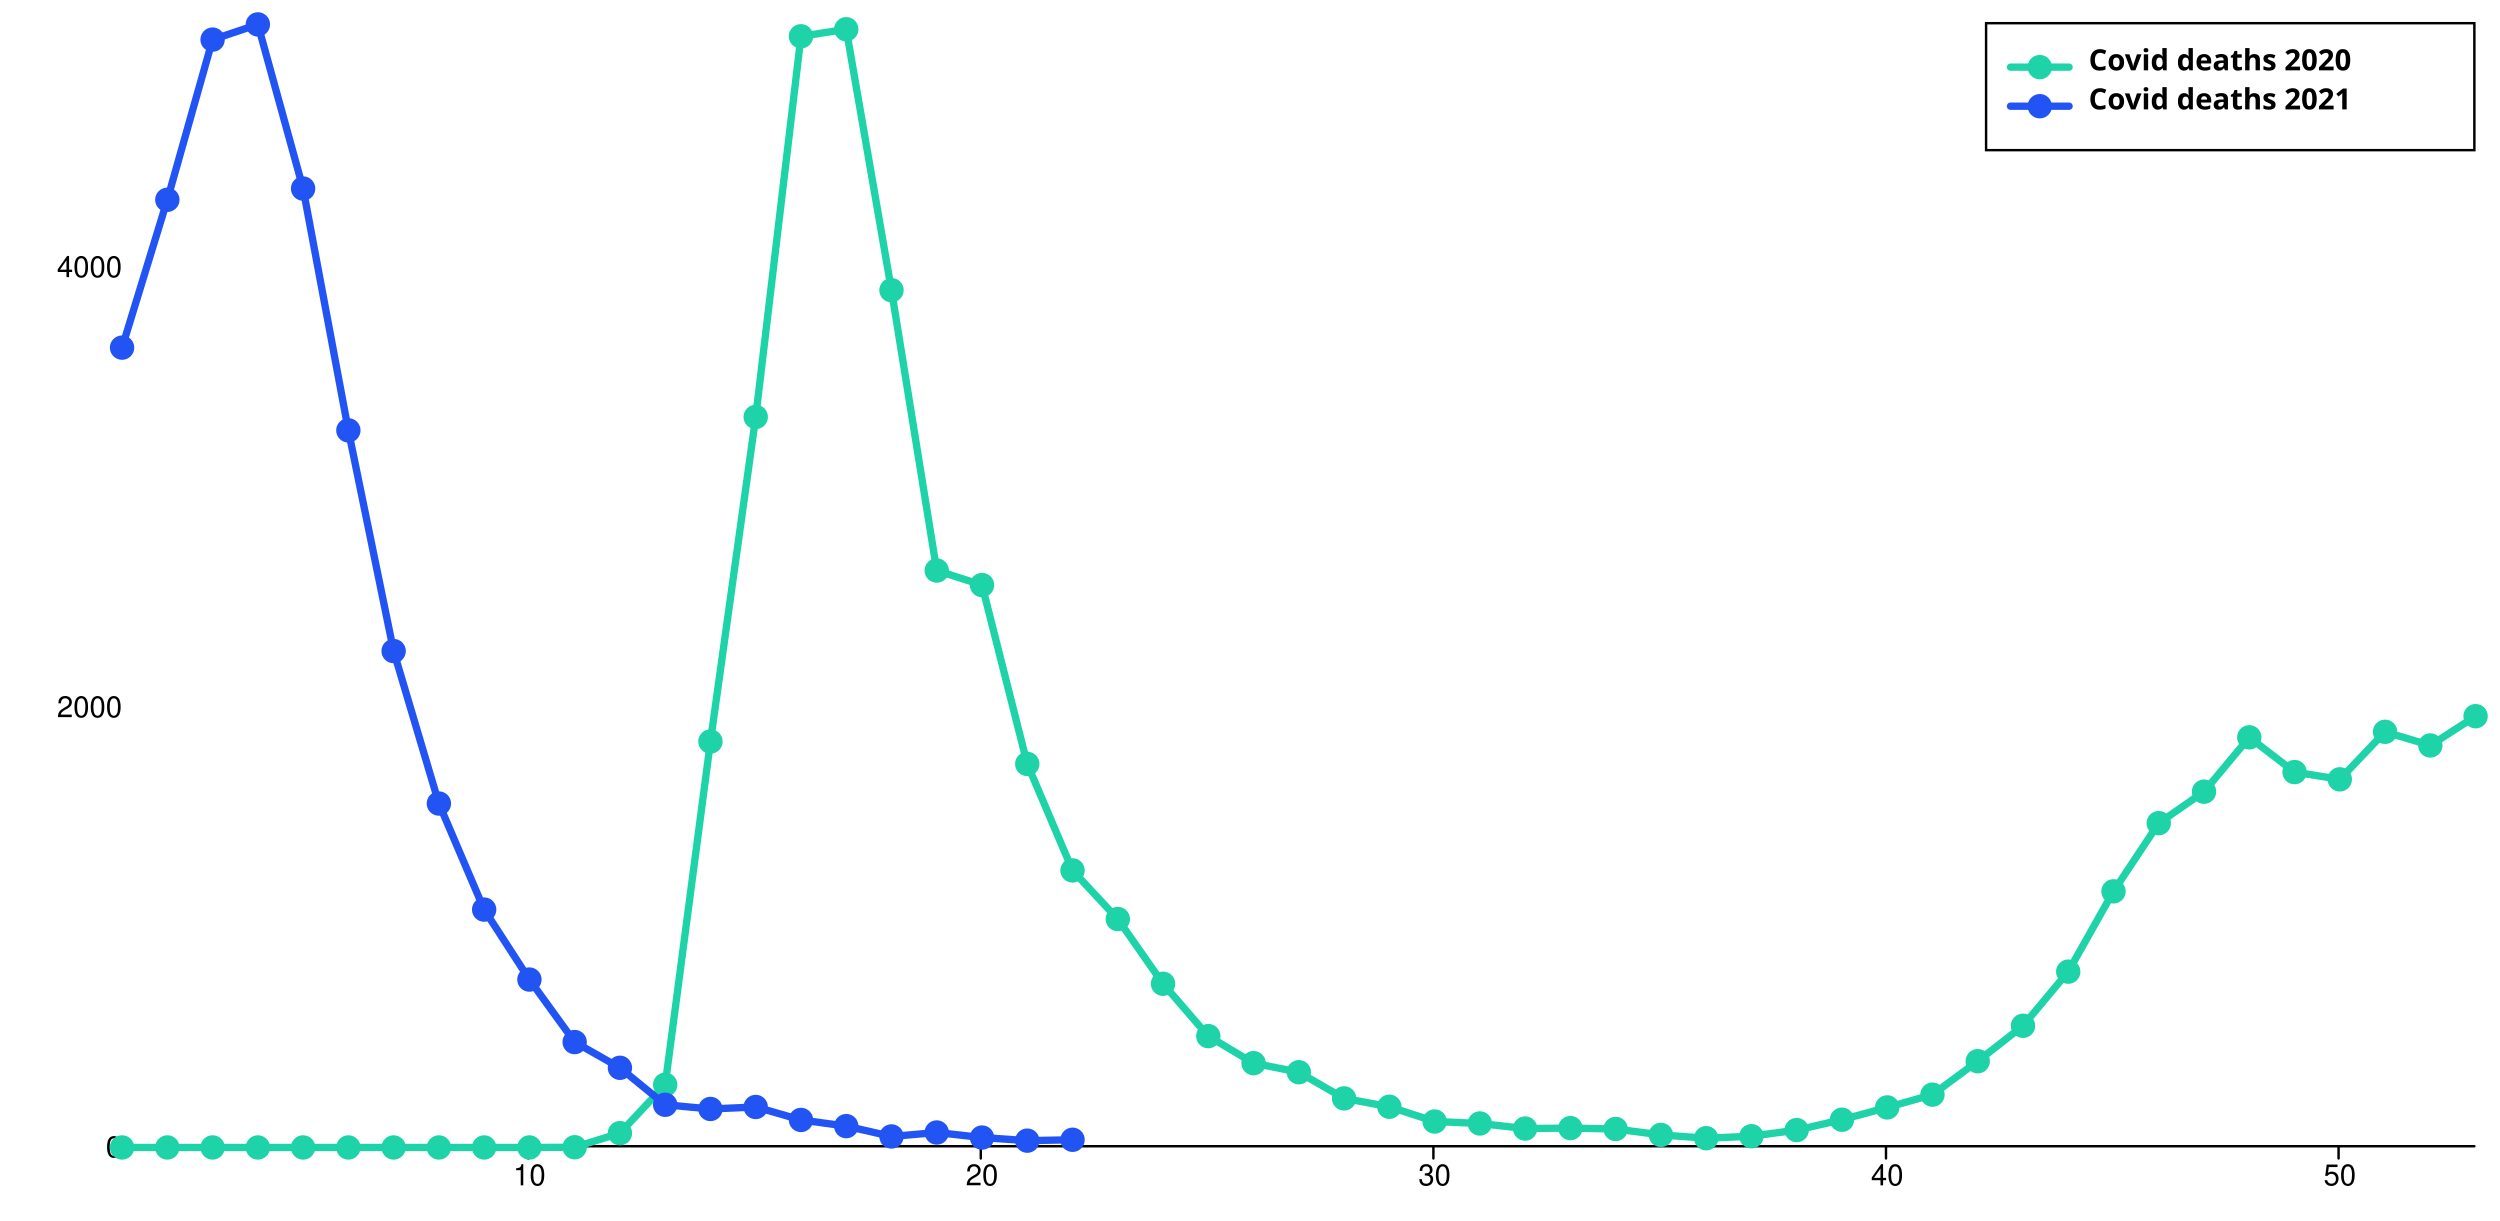
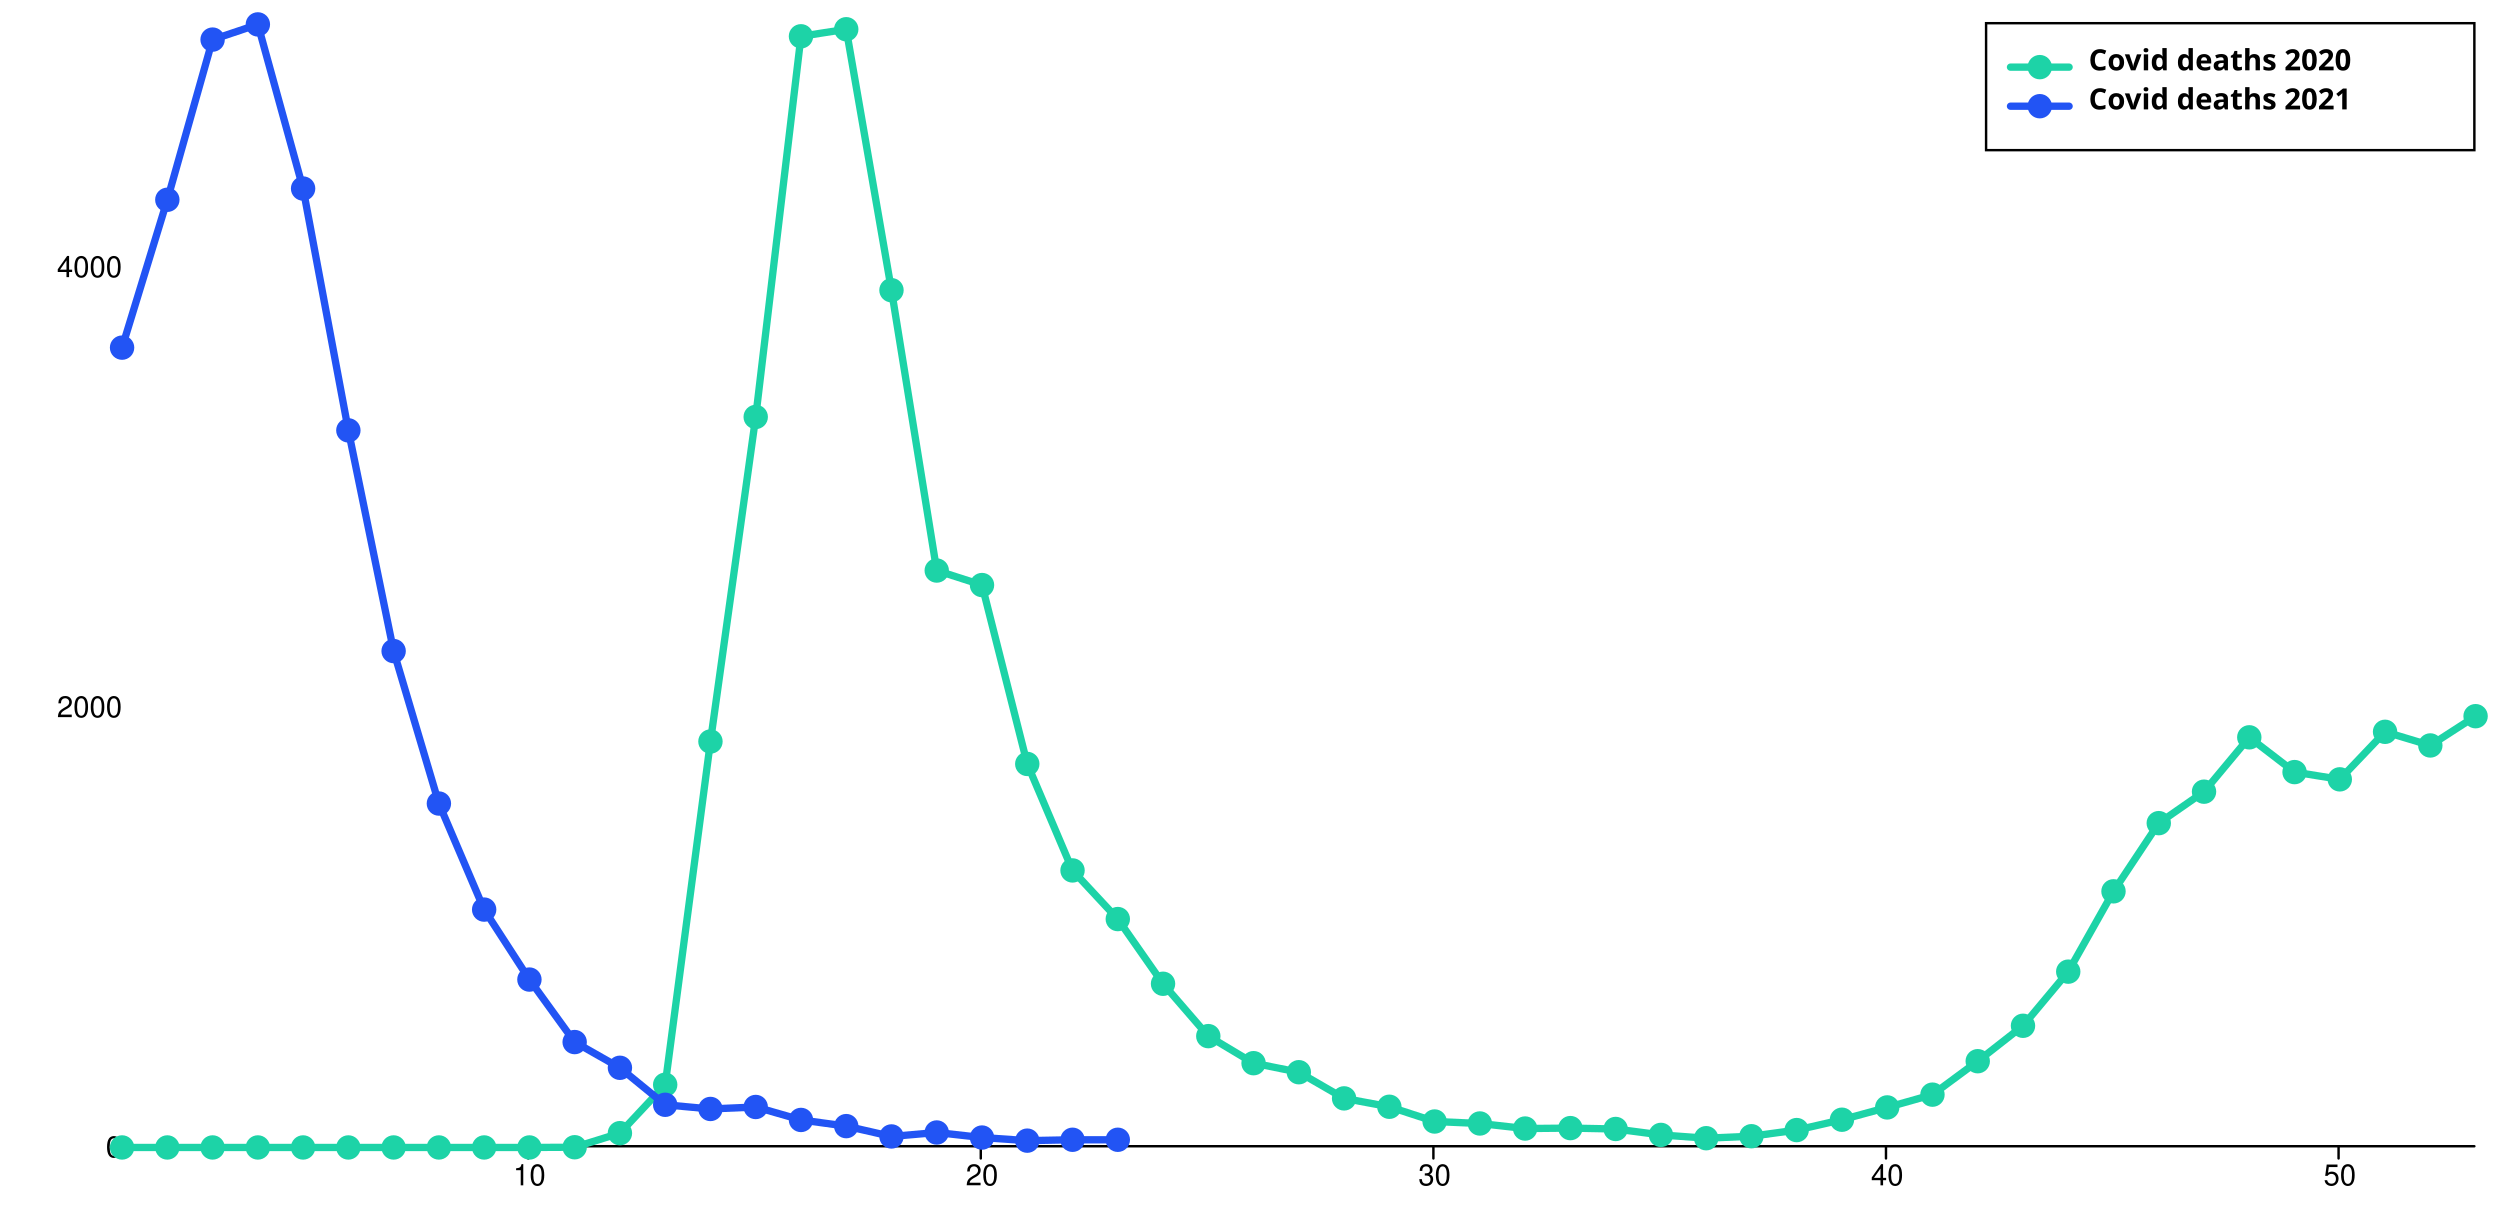
<svg xmlns="http://www.w3.org/2000/svg" width="1024" height="500" viewBox="0 0 1024 500" style="overflow:display" preserveAspectRatio="xMinYMin meet" overflow="visible">
  <defs>
    <style>
	.data-series path.line { fill-opacity: 0; stroke: black; }
	.data-series:hover path.line, .data-series.on path.line { cursor:pointer; }
	.data-series path.line.dotted { stroke-dasharray: 12 20 }
	#covid-deaths-2020-over80:hover path.line, #covid-deaths-2020-over80.on path.line { stroke-width: 5; }
	.data-series-0:hover circle, .data-series-0.on circle { display: inline; cursor:pointer; }
	#covid-deaths-2021-over80:hover path.line, #covid-deaths-2021-over80.on path.line { stroke-width: 5; }
	.data-series-1:hover circle, .data-series-1.on circle { display: inline; cursor:pointer; }
	.key rect { fill:transparent;stroke-width:1;stroke:black; }
	.key text { text-anchor:start;dominant-baseline:hanging;font-weight:bold;fill:black;stroke-width:0;font-family:sans-serif; }
	.graph-grid { font-family: "Helvetica Neue",Helvetica,Arial,"Lucida Grande",sans-serif; }
	.graph-grid line { stroke: black; stroke-width: 1; stroke-linecap: round; }
	.graph-grid.graph-grid-x text { text-anchor: middle; dominant-baseline: hanging; transform: translateY(10px); }
	.graph-grid.graph-grid-y text { text-anchor: end; dominant-baseline: middle; transform: translateX(-10px); }
	</style>
  </defs>
  <g class="graph-grid graph-grid-y">
    <line x1="49.50" y1="469.50" x2="1013.50" y2="469.50" data-left="50" />
    <text x="60" y="470" text-anchor="end">0</text>
    <text x="60" y="289.749" text-anchor="end">2000</text>
    <text x="60" y="109.498" text-anchor="end">4000</text>
    <text style="text-anchor:middle;dominant-baseline:hanging;font-weight:bold;transform: translateY(240px) rotate(-90deg);" />
  </g>
  <g class="graph-grid graph-grid-x">
    <line class="tick" x1="216.35" y1="469.50" x2="216.35" y2="474.50" />
    <text x="216.846" y="470" text-anchor="middle">10</text>
    <line class="tick" x1="401.73" y1="469.50" x2="401.73" y2="474.50" />
    <text x="402.231" y="470" text-anchor="middle">20</text>
    <line class="tick" x1="587.12" y1="469.50" x2="587.12" y2="474.50" />
    <text x="587.615" y="470" text-anchor="middle">30</text>
    <line class="tick" x1="772.50" y1="469.50" x2="772.50" y2="474.50" />
    <text x="773" y="470" text-anchor="middle">40</text>
    <line class="tick" x1="957.88" y1="469.50" x2="957.88" y2="474.50" />
    <text x="958.385" y="470" text-anchor="middle">50</text>
    <text style="text-anchor:middle;dominant-baseline:hanging;font-weight:bold;transform: translateY(240px) rotate(-90deg);" />
  </g>
  <g id="covid-deaths-2020-over80" class="data-series data-series-0">
    <path d="M 50.00,470.00L 68.54,470.00L 87.08,470.00L 105.62,470.00L 124.15,470.00L 142.69,470.00L 161.23,470.00L 179.77,470.00L 198.31,470.00L 216.85,470.00L 235.38,469.91L 253.92,464.14L 272.46,444.31L 291.00,303.72L 309.54,170.78L 328.08,14.87L 346.62,11.98L 365.15,118.87L 383.69,233.69L 402.23,239.64L 420.77,312.91L 439.31,356.53L 457.85,376.45L 476.38,402.95L 494.92,424.40L 513.46,435.48L 532.00,439.18L 550.54,449.90L 569.08,453.33L 587.62,459.37L 606.15,460.18L 624.69,462.25L 643.23,462.07L 661.77,462.43L 680.31,464.86L 698.85,466.21L 717.38,465.40L 735.92,462.88L 754.46,458.64L 773.00,453.60L 791.54,448.37L 810.08,434.67L 828.62,420.16L 847.15,397.99L 865.69,365.09L 884.23,337.16L 902.77,324.27L 921.31,302.01L 939.85,316.25L 958.38,319.22L 976.92,299.75L 995.46,305.34L 1014.00,293.35" class="line" style="stroke:#1DD3A7" stroke-width="3" stroke-linecap="round" />
    <circle cx="50.00" cy="470.00" data-y="0.00" data-x="1" r="5" fill="#1DD3A7" />
    <circle cx="68.54" cy="470.00" data-y="0.00" data-x="2" r="5" fill="#1DD3A7" />
    <circle cx="87.08" cy="470.00" data-y="0.00" data-x="3" r="5" fill="#1DD3A7" />
    <circle cx="105.62" cy="470.00" data-y="0.00" data-x="4" r="5" fill="#1DD3A7" />
    <circle cx="124.15" cy="470.00" data-y="0.00" data-x="5" r="5" fill="#1DD3A7" />
    <circle cx="142.69" cy="470.00" data-y="0.00" data-x="6" r="5" fill="#1DD3A7" />
    <circle cx="161.23" cy="470.00" data-y="0.00" data-x="7" r="5" fill="#1DD3A7" />
    <circle cx="179.77" cy="470.00" data-y="0.00" data-x="8" r="5" fill="#1DD3A7" />
    <circle cx="198.31" cy="470.00" data-y="0.00" data-x="9" r="5" fill="#1DD3A7" />
    <circle cx="216.85" cy="470.00" data-y="0.00" data-x="10" r="5" fill="#1DD3A7" />
    <circle cx="235.38" cy="469.91" data-y="1.00" data-x="11" r="5" fill="#1DD3A7" />
    <circle cx="253.92" cy="464.14" data-y="65.00" data-x="12" r="5" fill="#1DD3A7" />
    <circle cx="272.46" cy="444.31" data-y="285.00" data-x="13" r="5" fill="#1DD3A7" />
    <circle cx="291.00" cy="303.72" data-y="1845.00" data-x="14" r="5" fill="#1DD3A7" />
    <circle cx="309.54" cy="170.78" data-y="3320.00" data-x="15" r="5" fill="#1DD3A7" />
    <circle cx="328.08" cy="14.87" data-y="5050.00" data-x="16" r="5" fill="#1DD3A7" />
    <circle cx="346.62" cy="11.98" data-y="5082.00" data-x="17" r="5" fill="#1DD3A7" />
    <circle cx="365.15" cy="118.87" data-y="3896.00" data-x="18" r="5" fill="#1DD3A7" />
    <circle cx="383.69" cy="233.69" data-y="2622.00" data-x="19" r="5" fill="#1DD3A7" />
    <circle cx="402.23" cy="239.64" data-y="2556.00" data-x="20" r="5" fill="#1DD3A7" />
    <circle cx="420.77" cy="312.91" data-y="1743.00" data-x="21" r="5" fill="#1DD3A7" />
    <circle cx="439.31" cy="356.53" data-y="1259.00" data-x="22" r="5" fill="#1DD3A7" />
    <circle cx="457.85" cy="376.45" data-y="1038.00" data-x="23" r="5" fill="#1DD3A7" />
    <circle cx="476.38" cy="402.95" data-y="744.00" data-x="24" r="5" fill="#1DD3A7" />
    <circle cx="494.92" cy="424.40" data-y="506.00" data-x="25" r="5" fill="#1DD3A7" />
    <circle cx="513.46" cy="435.48" data-y="383.00" data-x="26" r="5" fill="#1DD3A7" />
    <circle cx="532.00" cy="439.18" data-y="342.00" data-x="27" r="5" fill="#1DD3A7" />
    <circle cx="550.54" cy="449.90" data-y="223.00" data-x="28" r="5" fill="#1DD3A7" />
    <circle cx="569.08" cy="453.33" data-y="185.00" data-x="29" r="5" fill="#1DD3A7" />
    <circle cx="587.62" cy="459.37" data-y="118.00" data-x="30" r="5" fill="#1DD3A7" />
    <circle cx="606.15" cy="460.18" data-y="109.00" data-x="31" r="5" fill="#1DD3A7" />
    <circle cx="624.69" cy="462.25" data-y="86.00" data-x="32" r="5" fill="#1DD3A7" />
    <circle cx="643.23" cy="462.07" data-y="88.00" data-x="33" r="5" fill="#1DD3A7" />
    <circle cx="661.77" cy="462.43" data-y="84.00" data-x="34" r="5" fill="#1DD3A7" />
    <circle cx="680.31" cy="464.86" data-y="57.00" data-x="35" r="5" fill="#1DD3A7" />
    <circle cx="698.85" cy="466.21" data-y="42.00" data-x="36" r="5" fill="#1DD3A7" />
    <circle cx="717.38" cy="465.40" data-y="51.00" data-x="37" r="5" fill="#1DD3A7" />
    <circle cx="735.92" cy="462.88" data-y="79.00" data-x="38" r="5" fill="#1DD3A7" />
    <circle cx="754.46" cy="458.64" data-y="126.00" data-x="39" r="5" fill="#1DD3A7" />
    <circle cx="773.00" cy="453.60" data-y="182.00" data-x="40" r="5" fill="#1DD3A7" />
    <circle cx="791.54" cy="448.37" data-y="240.00" data-x="41" r="5" fill="#1DD3A7" />
    <circle cx="810.08" cy="434.67" data-y="392.00" data-x="42" r="5" fill="#1DD3A7" />
    <circle cx="828.62" cy="420.16" data-y="553.00" data-x="43" r="5" fill="#1DD3A7" />
    <circle cx="847.15" cy="397.99" data-y="799.00" data-x="44" r="5" fill="#1DD3A7" />
    <circle cx="865.69" cy="365.09" data-y="1164.00" data-x="45" r="5" fill="#1DD3A7" />
    <circle cx="884.23" cy="337.16" data-y="1474.00" data-x="46" r="5" fill="#1DD3A7" />
    <circle cx="902.77" cy="324.27" data-y="1617.00" data-x="47" r="5" fill="#1DD3A7" />
    <circle cx="921.31" cy="302.01" data-y="1864.00" data-x="48" r="5" fill="#1DD3A7" />
    <circle cx="939.85" cy="316.25" data-y="1706.00" data-x="49" r="5" fill="#1DD3A7" />
    <circle cx="958.38" cy="319.22" data-y="1673.00" data-x="50" r="5" fill="#1DD3A7" />
    <circle cx="976.92" cy="299.75" data-y="1889.00" data-x="51" r="5" fill="#1DD3A7" />
    <circle cx="995.46" cy="305.34" data-y="1827.00" data-x="52" r="5" fill="#1DD3A7" />
    <circle cx="1014.00" cy="293.35" data-y="1960.00" data-x="53" r="5" fill="#1DD3A7" />
  </g>
  <g id="covid-deaths-2021-over80" class="data-series data-series-1">
-     <path d="M 50.00,142.39L 68.54,81.83L 87.08,16.22L 105.62,10.00L 124.15,77.23L 142.69,176.28L 161.23,266.68L 179.77,329.13L 198.31,372.57L 216.85,401.23L 235.38,426.83L 253.92,437.37L 272.46,452.52L 291.00,454.23L 309.54,453.42L 328.08,458.73L 346.62,461.26L 365.15,465.49L 383.69,463.87L 402.23,465.94L 420.77,467.21L 439.31,466.85" class="line" style="stroke:#2254F4" stroke-width="3" stroke-linecap="round" />
+     <path d="M 50.00,142.39L 68.54,81.83L 87.08,16.22L 105.62,10.00L 124.15,77.23L 142.69,176.28L 161.23,266.68L 179.77,329.13L 198.31,372.57L 216.85,401.23L 235.38,426.83L 253.92,437.37L 272.46,452.52L 291.00,454.23L 309.54,453.42L 328.08,458.73L 346.62,461.26L 365.15,465.49L 383.69,463.87L 402.23,465.94L 420.77,467.21L 439.31,466.85L 457.85,466.85" class="line" style="stroke:#2254F4" stroke-width="3" stroke-linecap="round" />
    <circle cx="50.00" cy="142.39" data-y="3635.00" data-x="1" r="5" fill="#2254F4" />
    <circle cx="68.54" cy="81.83" data-y="4307.00" data-x="2" r="5" fill="#2254F4" />
    <circle cx="87.08" cy="16.22" data-y="5035.00" data-x="3" r="5" fill="#2254F4" />
    <circle cx="105.62" cy="10.00" data-y="5104.00" data-x="4" r="5" fill="#2254F4" />
    <circle cx="124.15" cy="77.23" data-y="4358.00" data-x="5" r="5" fill="#2254F4" />
    <circle cx="142.69" cy="176.28" data-y="3259.00" data-x="6" r="5" fill="#2254F4" />
    <circle cx="161.23" cy="266.68" data-y="2256.00" data-x="7" r="5" fill="#2254F4" />
    <circle cx="179.77" cy="329.13" data-y="1563.00" data-x="8" r="5" fill="#2254F4" />
    <circle cx="198.31" cy="372.57" data-y="1081.00" data-x="9" r="5" fill="#2254F4" />
    <circle cx="216.85" cy="401.23" data-y="763.00" data-x="10" r="5" fill="#2254F4" />
    <circle cx="235.38" cy="426.83" data-y="479.00" data-x="11" r="5" fill="#2254F4" />
    <circle cx="253.92" cy="437.37" data-y="362.00" data-x="12" r="5" fill="#2254F4" />
    <circle cx="272.46" cy="452.52" data-y="194.00" data-x="13" r="5" fill="#2254F4" />
    <circle cx="291.00" cy="454.23" data-y="175.00" data-x="14" r="5" fill="#2254F4" />
    <circle cx="309.54" cy="453.42" data-y="184.00" data-x="15" r="5" fill="#2254F4" />
    <circle cx="328.08" cy="458.73" data-y="125.00" data-x="16" r="5" fill="#2254F4" />
    <circle cx="346.62" cy="461.26" data-y="97.00" data-x="17" r="5" fill="#2254F4" />
    <circle cx="365.15" cy="465.49" data-y="50.00" data-x="18" r="5" fill="#2254F4" />
    <circle cx="383.69" cy="463.87" data-y="68.00" data-x="19" r="5" fill="#2254F4" />
    <circle cx="402.23" cy="465.94" data-y="45.00" data-x="20" r="5" fill="#2254F4" />
    <circle cx="420.77" cy="467.21" data-y="31.00" data-x="21" r="5" fill="#2254F4" />
    <circle cx="439.31" cy="466.85" data-y="35.00" data-x="22" r="5" fill="#2254F4" />
+     <circle cx="457.85" cy="466.85" data-y="35.00" data-x="23" r="5" fill="#2254F4" />
  </g>
  <g class="key">
    <rect x="813.5" y="9.5" width="200" height="52" />
    <g id="covid-deaths-2020-over80-key">&gt;	<text x="823.5" y="19.5">
        <tspan dx="32" dy="0">Covid deaths 2020</tspan>
      </text>
      <path d="M823.50,27.50 l 24 0" class="line" style="stroke:#1DD3A7" stroke-width="3" stroke-linecap="round" />
      <circle cx="835.50" cy="27.50" r="5" fill="#1DD3A7" />
    </g>
    <g id="covid-deaths-2021-over80-key">&gt;	<text x="823.5" y="35.5">
        <tspan dx="32" dy="0">Covid deaths 2021</tspan>
      </text>
      <path d="M823.50,43.50 l 24 0" class="line" style="stroke:#2254F4" stroke-width="3" stroke-linecap="round" />
      <circle cx="835.50" cy="43.50" r="5" fill="#2254F4" />
    </g>
  </g>
</svg>
